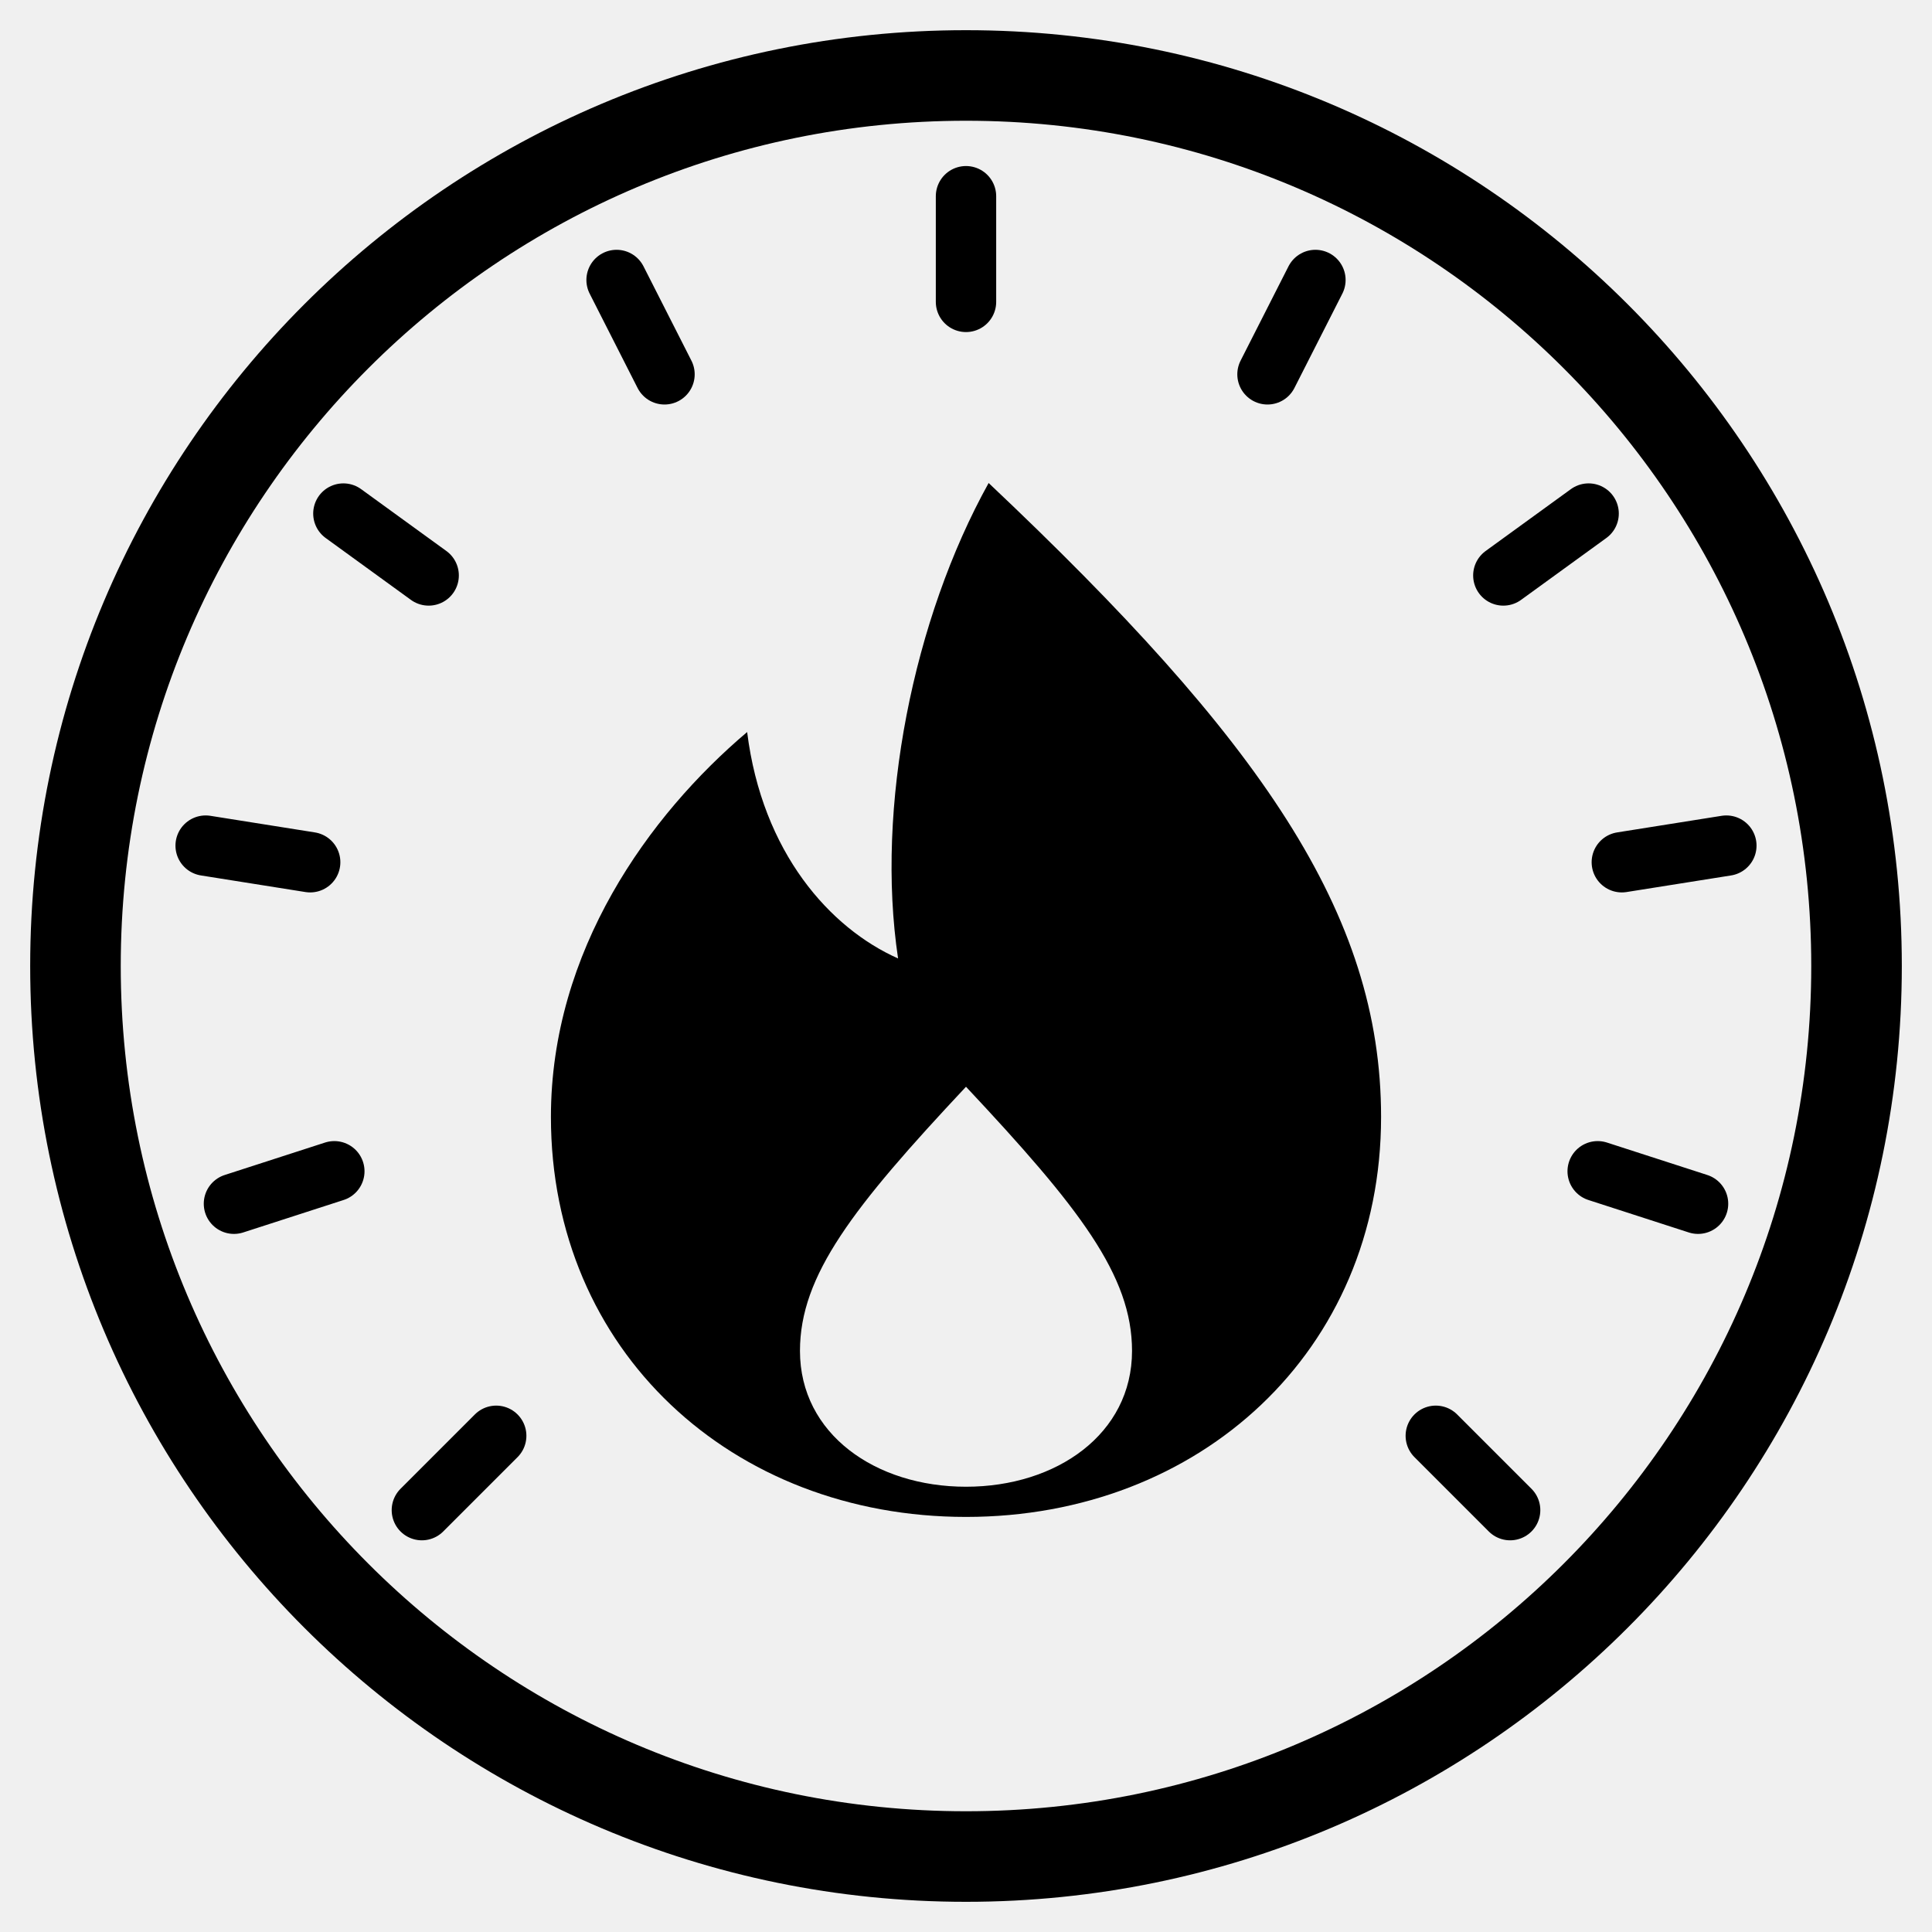
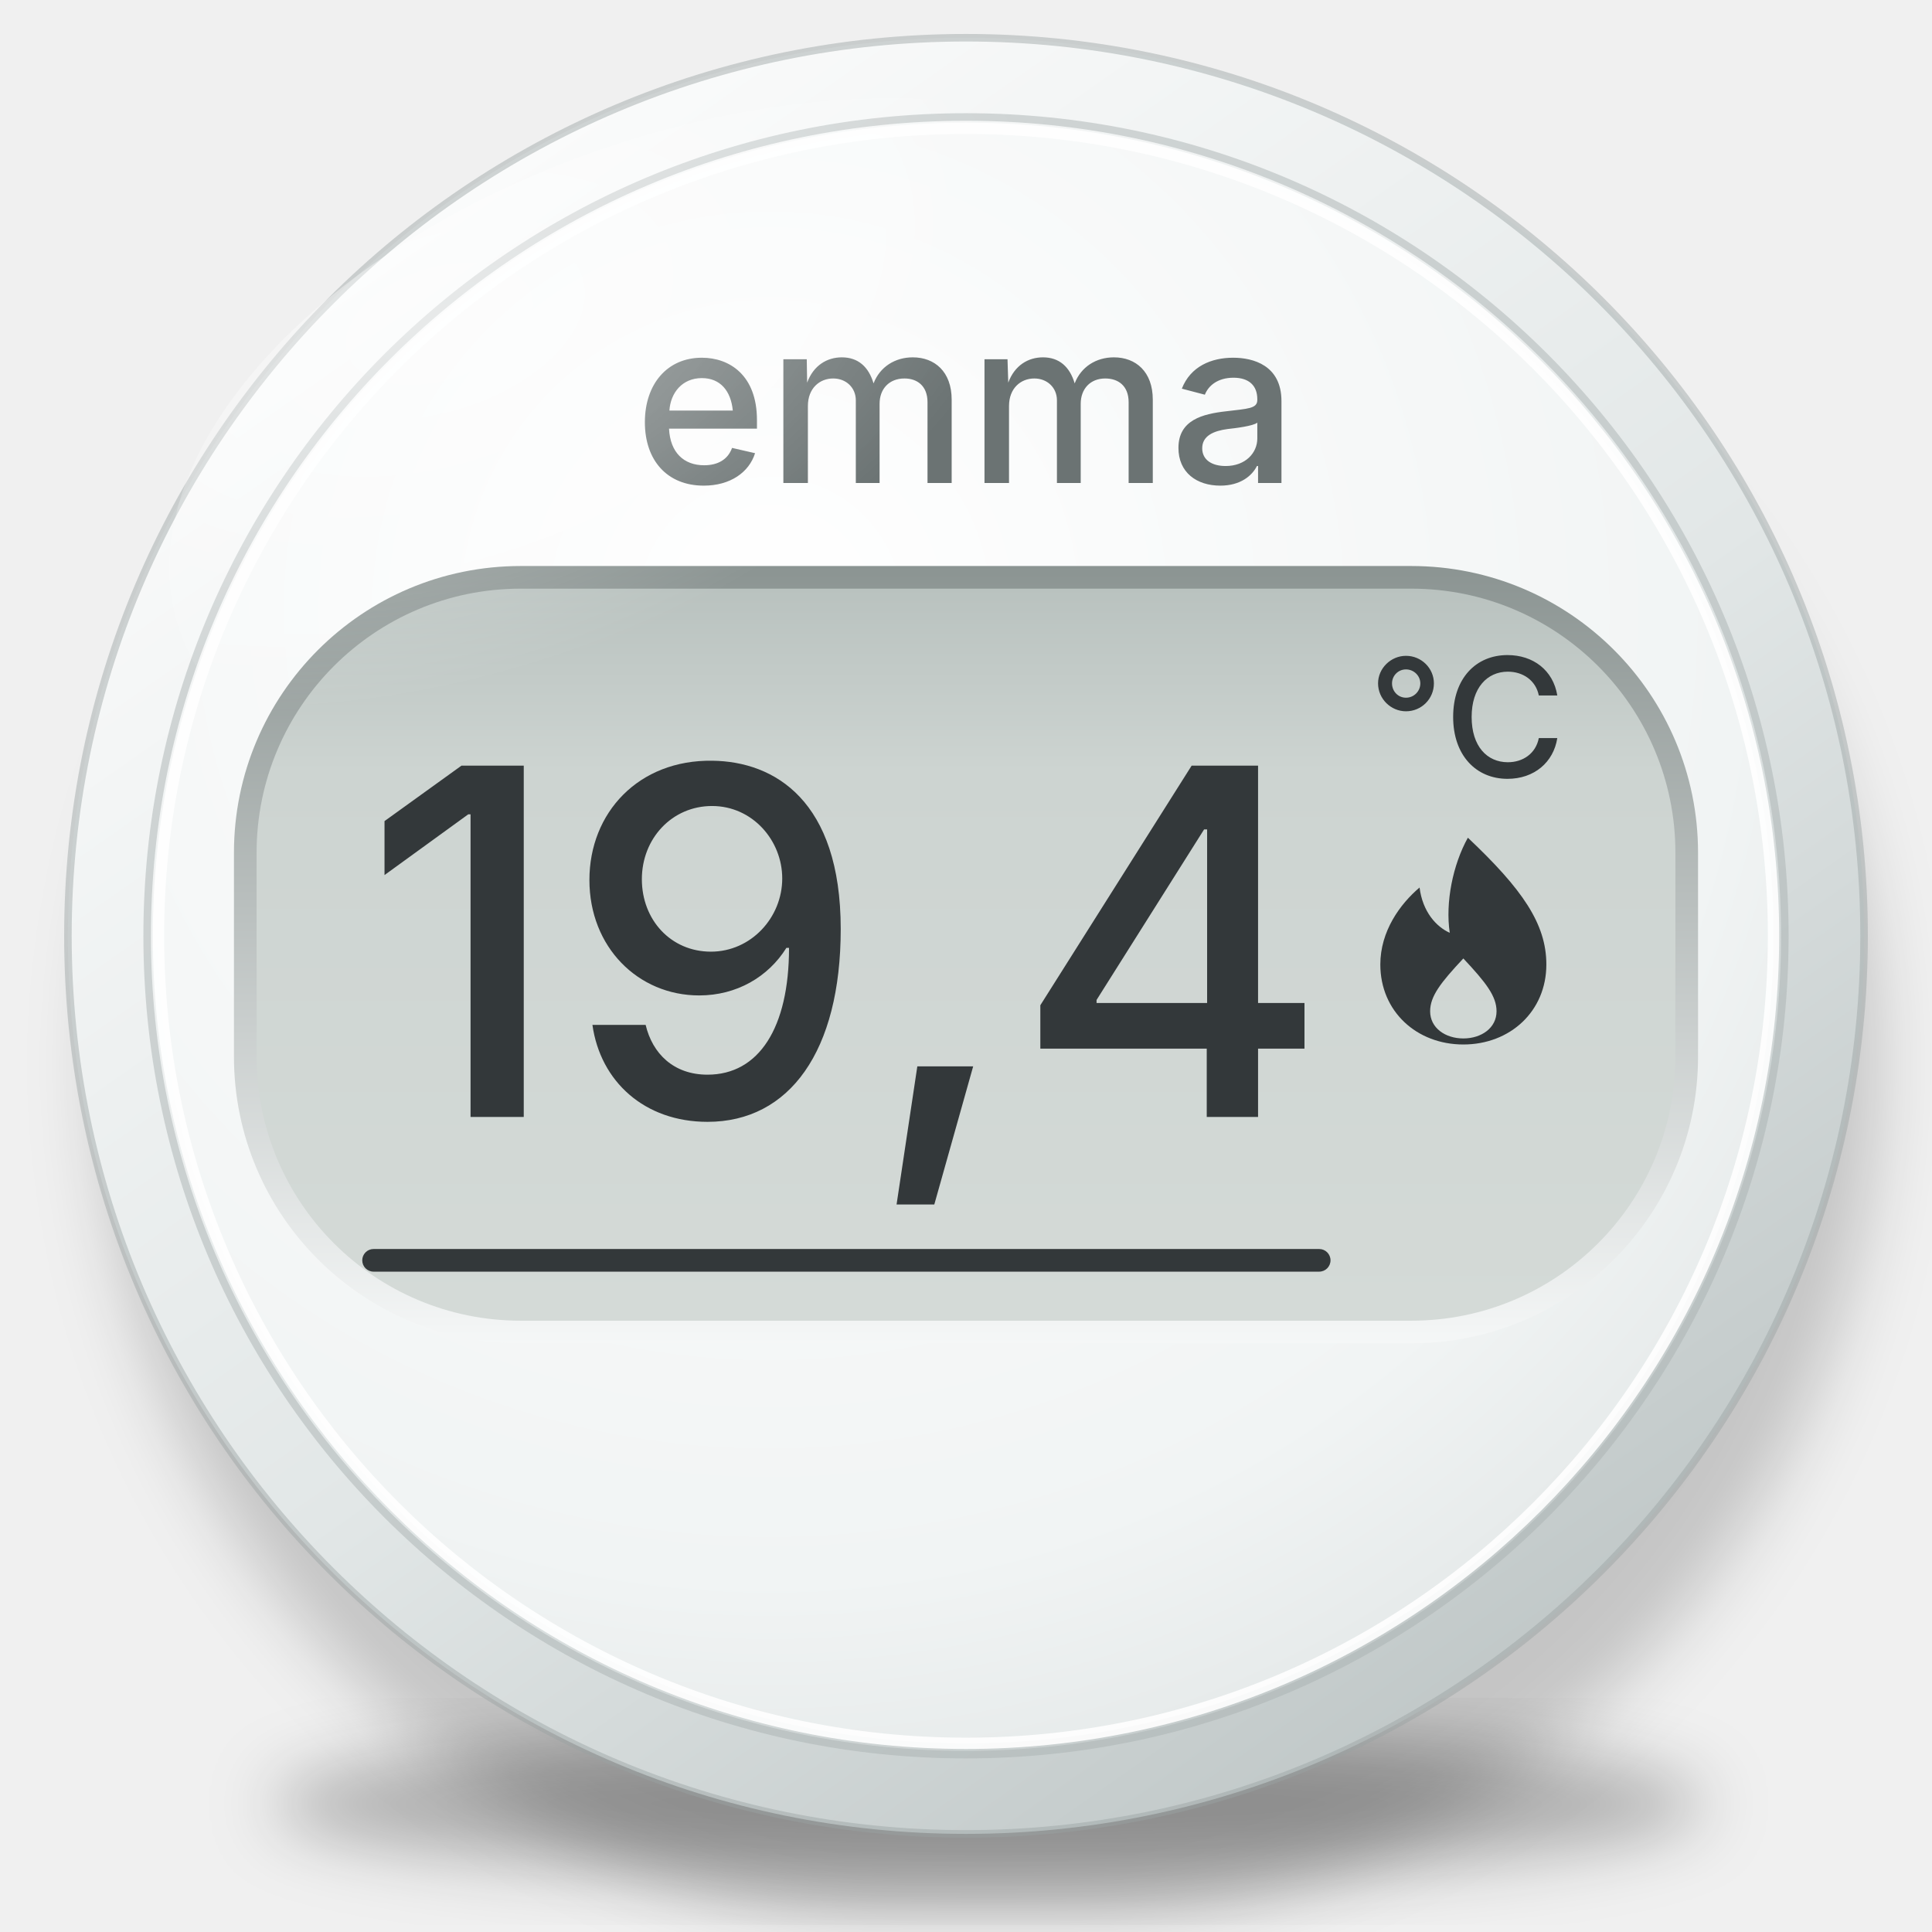
<svg xmlns="http://www.w3.org/2000/svg" version="1.1" viewBox="0 0 512 512">
-   <circle cx="256" cy="256" r="236" fill="none" stroke="#000" stroke-width="24" />
-   <g stroke="#000" stroke-width="16" stroke-linecap="round">
-     <line x1="131.5" y1="380.5" x2="111.8" y2="400.2" />
-     <line x1="88.6" y1="310.4" x2="62.0" y2="319.0" />
-     <line x1="82.2" y1="228.5" x2="54.5" y2="224.1" />
-     <line x1="113.6" y1="152.5" x2="91.0" y2="136.1" />
-     <line x1="176.1" y1="99.2" x2="163.4" y2="74.2" />
-     <line x1="256.0" y1="80.0" x2="256.0" y2="52.0" />
-     <line x1="335.9" y1="99.2" x2="348.6" y2="74.2" />
-     <line x1="398.4" y1="152.5" x2="421.0" y2="136.1" />
-     <line x1="429.8" y1="228.5" x2="457.5" y2="224.1" />
-     <line x1="423.4" y1="310.4" x2="450.0" y2="319.0" />
-     <line x1="380.5" y1="380.5" x2="400.2" y2="400.2" />
+   <defs>
+     <linearGradient id="rim" x1="0.15" y1="0" x2="0.85" y2="1">
+       <stop offset="0" stop-color="#ffffff" />
+       <stop offset="0.55" stop-color="#e2e7e7" />
+       <stop offset="1" stop-color="#b9c1c1" />
+     </linearGradient>
+     <radialGradient id="face" cx="0.38" cy="0.3" r="0.85">
+       <stop offset="0" stop-color="#ffffff" />
+       <stop offset="0.7" stop-color="#f1f4f4" />
+       <stop offset="1" stop-color="#dde2e2" />
+     </radialGradient>
+     <linearGradient id="screen" x1="0" y1="0" x2="0" y2="1">
+       <stop offset="0" stop-color="#b9c2bf" />
+       <stop offset="0.25" stop-color="#cdd4d1" />
+       <stop offset="1" stop-color="#d4dad7" />
+     </linearGradient>
+     <linearGradient id="screenEdge" x1="0" y1="0" x2="0" y2="1">
+       <stop offset="0" stop-color="#8b9492" />
+       <stop offset="1" stop-color="#f5f7f7" />
+     </linearGradient>
+     <radialGradient id="gloss" cx="0.3" cy="0.18" r="0.55">
+       <stop offset="0" stop-color="#ffffff" stop-opacity="0.9" />
+       <stop offset="1" stop-color="#ffffff" stop-opacity="0" />
+     </radialGradient>
+     <filter id="shadow" x="-20%" y="-20%" width="140%" height="150%">
+       <feGaussianBlur stdDeviation="9" />
+     </filter>
+   </defs>
+   <ellipse cx="262" cy="478" rx="190" ry="20" fill="#000" opacity="0.28" filter="url(#shadow)" />
+   <ellipse cx="256" cy="268" rx="236" ry="232" fill="#000" opacity="0.18" filter="url(#shadow)" transform="translate(6 14)" />
+   <circle cx="256" cy="248" r="238" fill="url(#rim)" />
+   <circle cx="256" cy="248" r="238" fill="none" stroke="#9aa3a3" stroke-opacity="0.45" stroke-width="2" />
+   <circle cx="256" cy="248" r="214" fill="url(#face)" />
+   <circle cx="256" cy="248" r="214" fill="none" stroke="#ffffff" stroke-opacity="0.9" stroke-width="3" />
+   <circle cx="256" cy="248" r="217" fill="none" stroke="#aab2b2" stroke-opacity="0.5" stroke-width="2" />
+   <path fill="#6b7373" d="M186.5 128.7C193.5 128.7 198.5 125.2 200.1 120.1L194.0 118.7C192.9 121.8 190.2 123.3 186.6 123.3C181.2 123.3 177.6 119.9 177.3 113.6H200.6V111.3C200.6 99.5 193.4 94.8 186.0 94.8C176.8 94.8 170.9 101.8 170.9 111.9C170.9 122.0 176.8 128.7 186.5 128.7ZM177.4 108.8C177.7 104.1 180.8 100.2 186.0 100.2C190.9 100.2 193.7 103.6 194.2 108.8ZM207.6 128.0H214.1V107.6C214.1 102.9 217.2 100.3 220.8 100.3C224.2 100.3 226.8 102.7 226.8 106.1V128.0H233.1V107.0C233.1 103.1 235.6 100.3 239.7 100.3C243.0 100.3 245.8 102.2 245.8 106.6V128.0H252.2V105.9C252.2 98.5 247.7 94.7 241.9 94.7C237.2 94.7 233.2 97.2 231.5 101.6C230.2 97.2 227.4 94.7 223.1 94.7C219.2 94.7 215.6 96.8 213.9 101.4L213.8 95.2H207.6ZM260.9 128.0H267.4V107.6C267.4 102.9 270.5 100.3 274.1 100.3C277.5 100.3 280.1 102.7 280.1 106.1V128.0H286.4V107.0C286.4 103.1 288.9 100.3 292.9 100.3C296.3 100.3 299.1 102.2 299.1 106.6V128.0H305.5V105.9C305.5 98.5 301.0 94.7 295.2 94.7C290.5 94.7 286.5 97.2 284.8 101.6C283.5 97.2 280.7 94.7 276.4 94.7C272.5 94.7 268.9 96.8 267.2 101.4L267.0 95.2H260.9ZM323.4 128.7C328.7 128.7 331.8 126.1 333.1 123.5H333.4V128.0H339.6V106.3C339.6 96.8 332.1 94.8 326.8 94.8C321.0 94.8 315.5 97.1 313.2 103.0L319.3 104.6C320.2 102.3 322.6 100.1 326.9 100.1C331.0 100.1 333.2 102.2 333.2 105.8V106.0C333.2 108.3 330.7 108.3 324.9 109.0C318.7 109.7 312.3 111.3 312.3 118.7C312.3 125.2 317.1 128.7 323.4 128.7ZM324.8 123.5C321.2 123.5 318.6 121.9 318.6 118.8C318.6 115.5 321.6 114.2 325.3 113.7C327.2 113.5 332.2 112.9 333.2 112.0V116.2C333.2 120.0 330.1 123.5 324.8 123.5Z" />
+   <rect x="62" y="150" width="388" height="206" rx="76" fill="url(#screenEdge)" />
+   <rect x="68" y="156" width="376" height="194" rx="70" fill="url(#screen)" />
+   <path fill="#33383a" d="M138.8 202.9H122.3L101.9 217.6V231.9L124.1 215.8H124.7V296.0H138.8ZM187.5 297.3C209.2 297.3 222.8 278.6 222.8 246.2C222.8 212.1 205.2 201.8 188.8 201.6C169.2 201.3 156.2 215.4 156.2 233.2C156.2 251.0 169.1 263.8 185.3 263.8C195.2 263.8 203.6 258.9 208.4 251.2H209.1C209.1 272.4 201.1 284.8 187.5 284.8C178.5 284.8 172.9 279.2 171.1 271.6H157.0C159.1 286.6 170.8 297.3 187.5 297.3ZM188.4 252.2C177.8 252.2 170.1 243.8 170.1 233.0C170.1 222.2 178.1 213.6 188.7 213.6C199.4 213.6 207.3 222.7 207.3 232.8C207.3 243.2 199.0 252.2 188.4 252.2ZM237.6 319.2H247.6L257.9 282.6H243.1ZM275.7 277.9H319.8V296.0H333.4V277.9H345.7V265.8H333.4V202.9H315.8L275.7 266.4ZM319.9 265.8H290.6V265.0L319.1 219.8H319.9Z" />
+   <path fill="#33383a" d="M372.6 188.5C376.7 188.5 380.0 185.2 380.0 181.1C380.0 177.1 376.7 173.8 372.6 173.8C368.6 173.8 365.2 177.1 365.2 181.1C365.2 185.2 368.6 188.5 372.6 188.5ZM372.6 184.9C370.5 184.9 368.9 183.2 368.9 181.1C368.9 179.1 370.5 177.4 372.6 177.4C374.7 177.4 376.4 179.1 376.4 181.1C376.4 183.2 374.7 184.9 372.6 184.9ZM399.5 206.4C406.6 206.4 411.7 202.0 412.7 195.6H407.8C407.0 199.7 403.6 202.0 399.6 202.0C394.1 202.0 390.0 197.8 390.0 190.0C390.0 182.3 394.1 178.0 399.6 178.0C403.6 178.0 407.0 180.3 407.8 184.3H412.7C411.6 177.6 406.3 173.6 399.5 173.6C391.2 173.6 385.1 179.7 385.1 190.0C385.1 200.2 391.2 206.4 399.5 206.4Z" />
+   <rect x="96" y="331" width="256.6" height="6" rx="3" fill="#33383a" />
+   <g transform="translate(365.8 222) scale(0.2)">
+     <g transform="translate(-146 -128)">
+       <path fill="#33383a" fill-rule="evenodd" d="M262 128 C334 196 366 242 366 296 C366 358 318 402 256 402 C194 402 146 358 146 296 C146 252 172 216 198 194 C202 226 220 246 238 254 C232 214 242 164 262 128 Z M256 288 C286 320 300 338 300 358 C300 380 280 394 256 394 C232 394 212 380 212 358 C212 338 226 320 256 288 Z" />
+     </g>
  </g>
-   <path fill="#000" fill-rule="evenodd" d="M262 128 C334 196 366 242 366 296 C366 358 318 402 256 402 C194 402 146 358 146 296 C146 252 172 216 198 194 C202 226 220 246 238 254 C232 214 242 164 262 128 Z M256 288 C286 320 300 338 300 358 C300 380 280 394 256 394 C232 394 212 380 212 358 C212 338 226 320 256 288 Z" />
+   <ellipse cx="190" cy="120" rx="150" ry="86" fill="url(#gloss)" transform="rotate(-18 190 120)" opacity="0.55" />
</svg>
